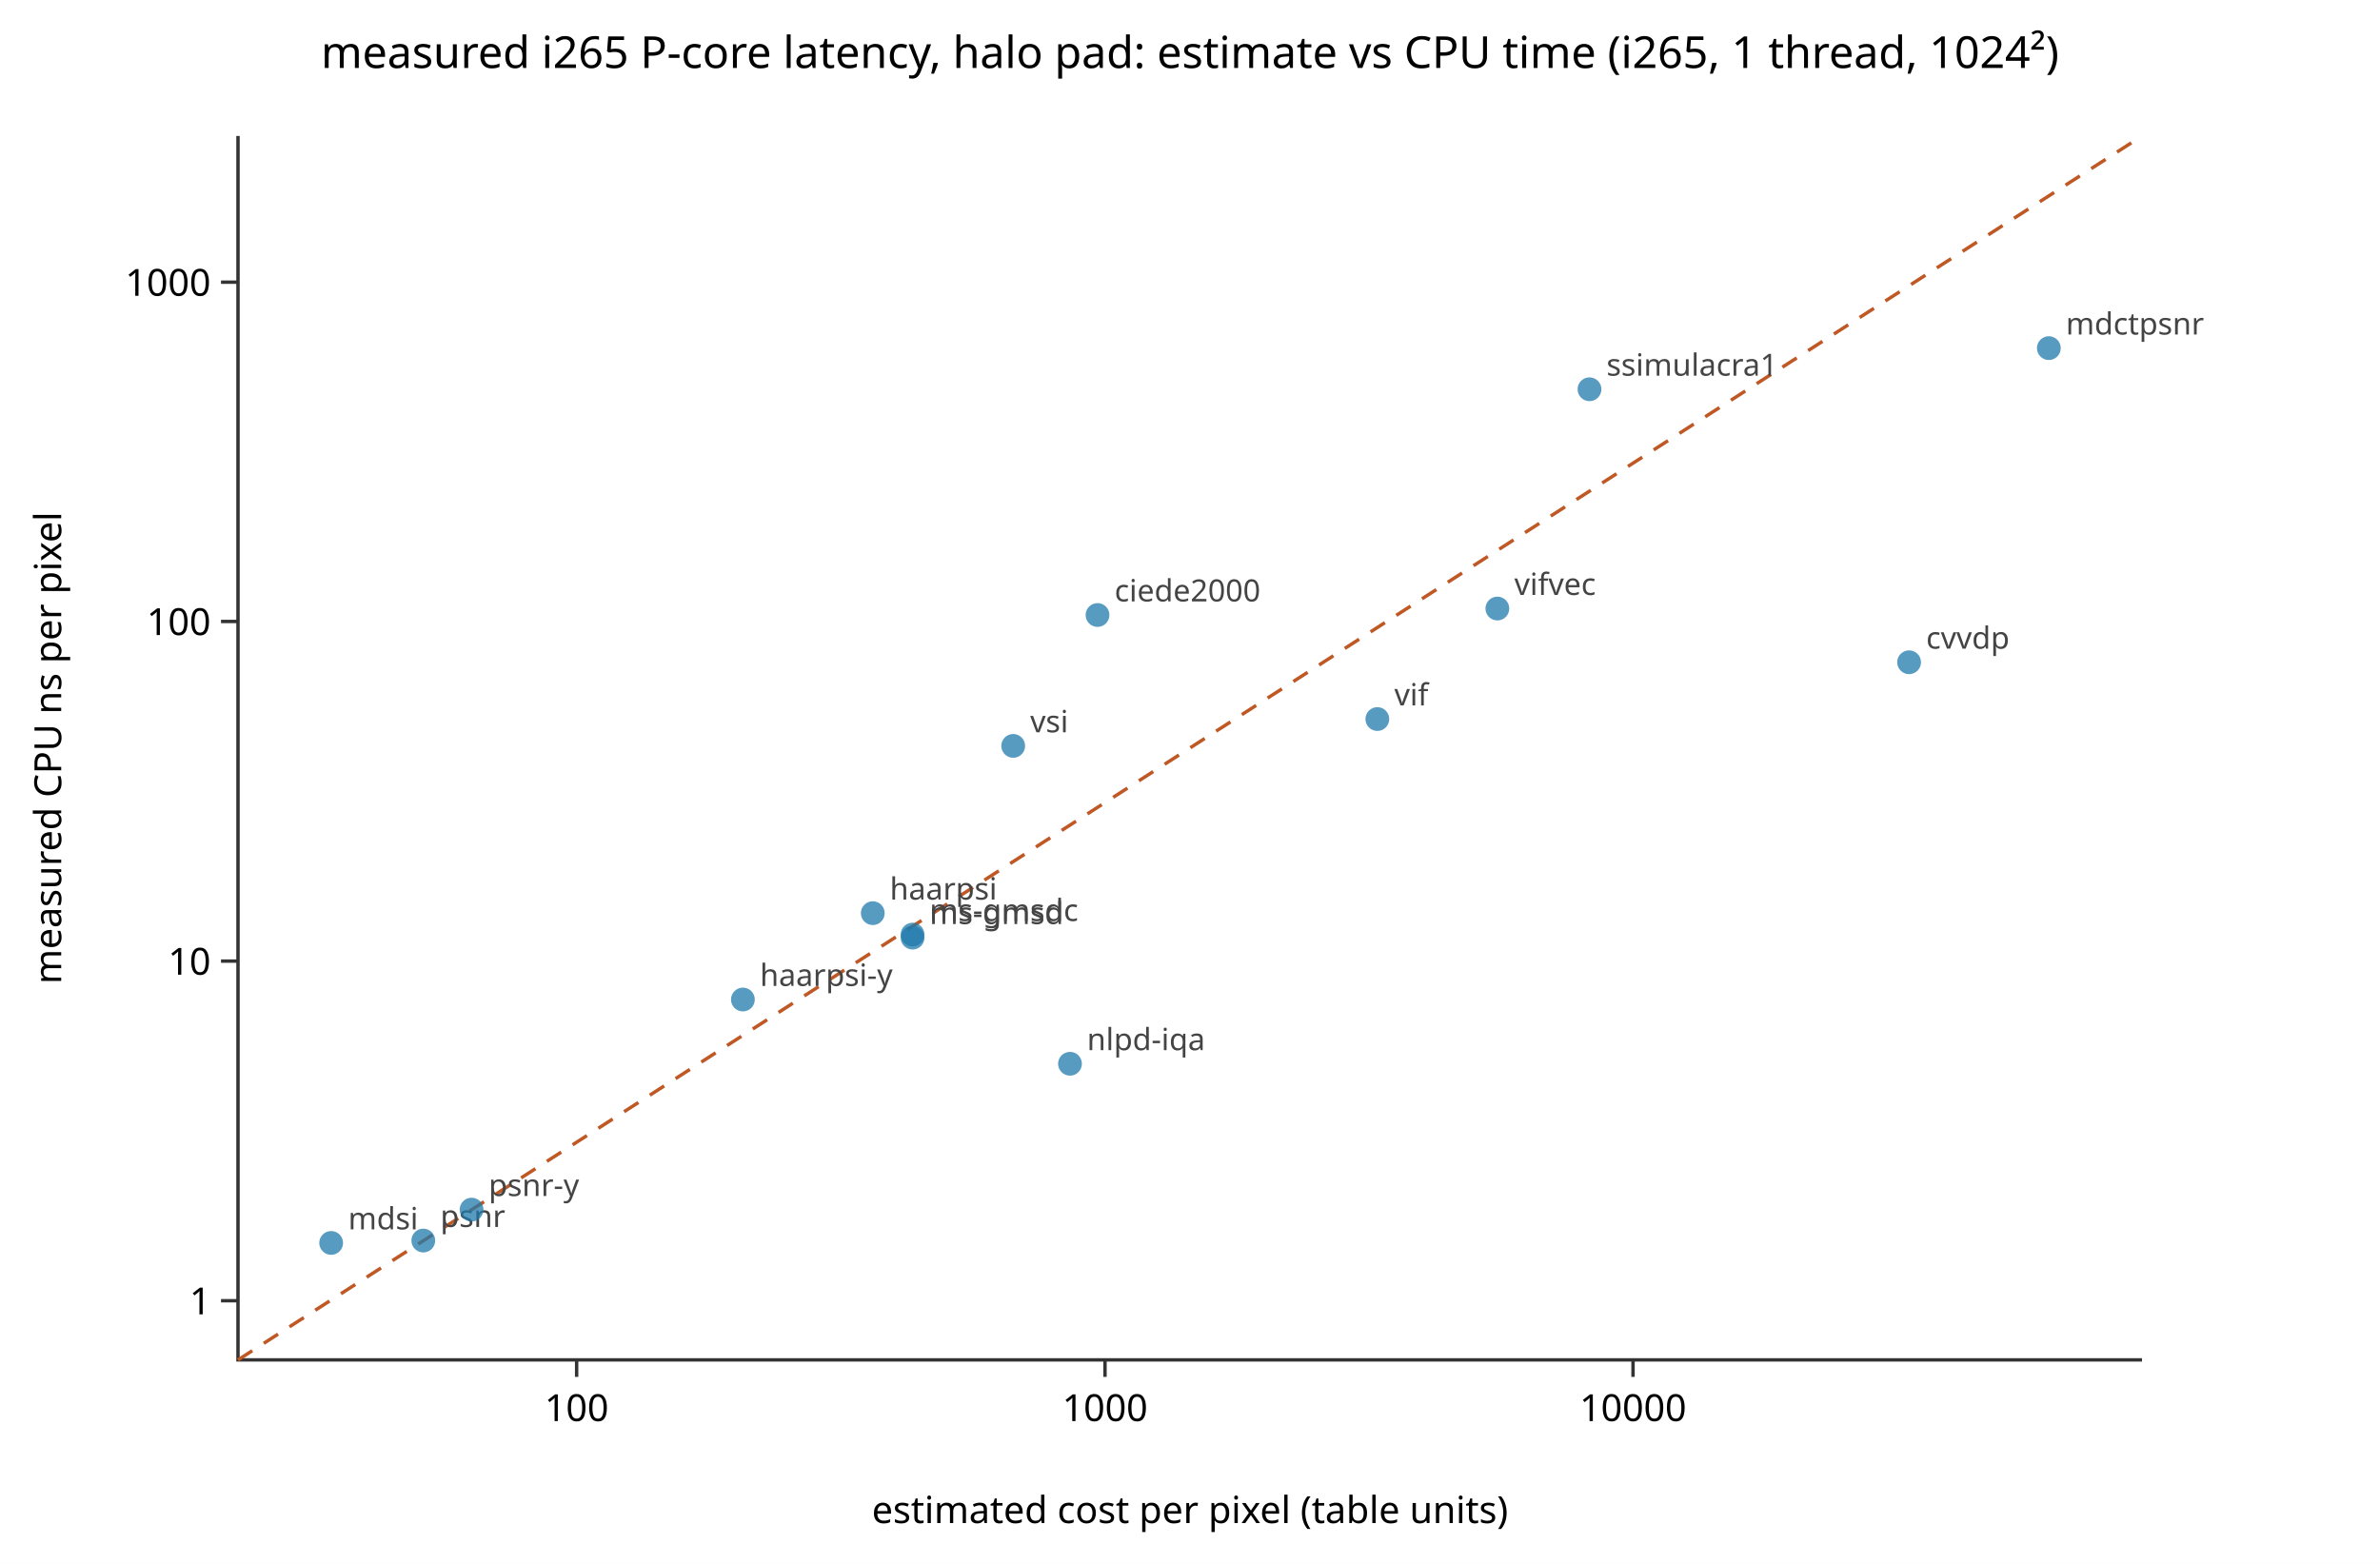
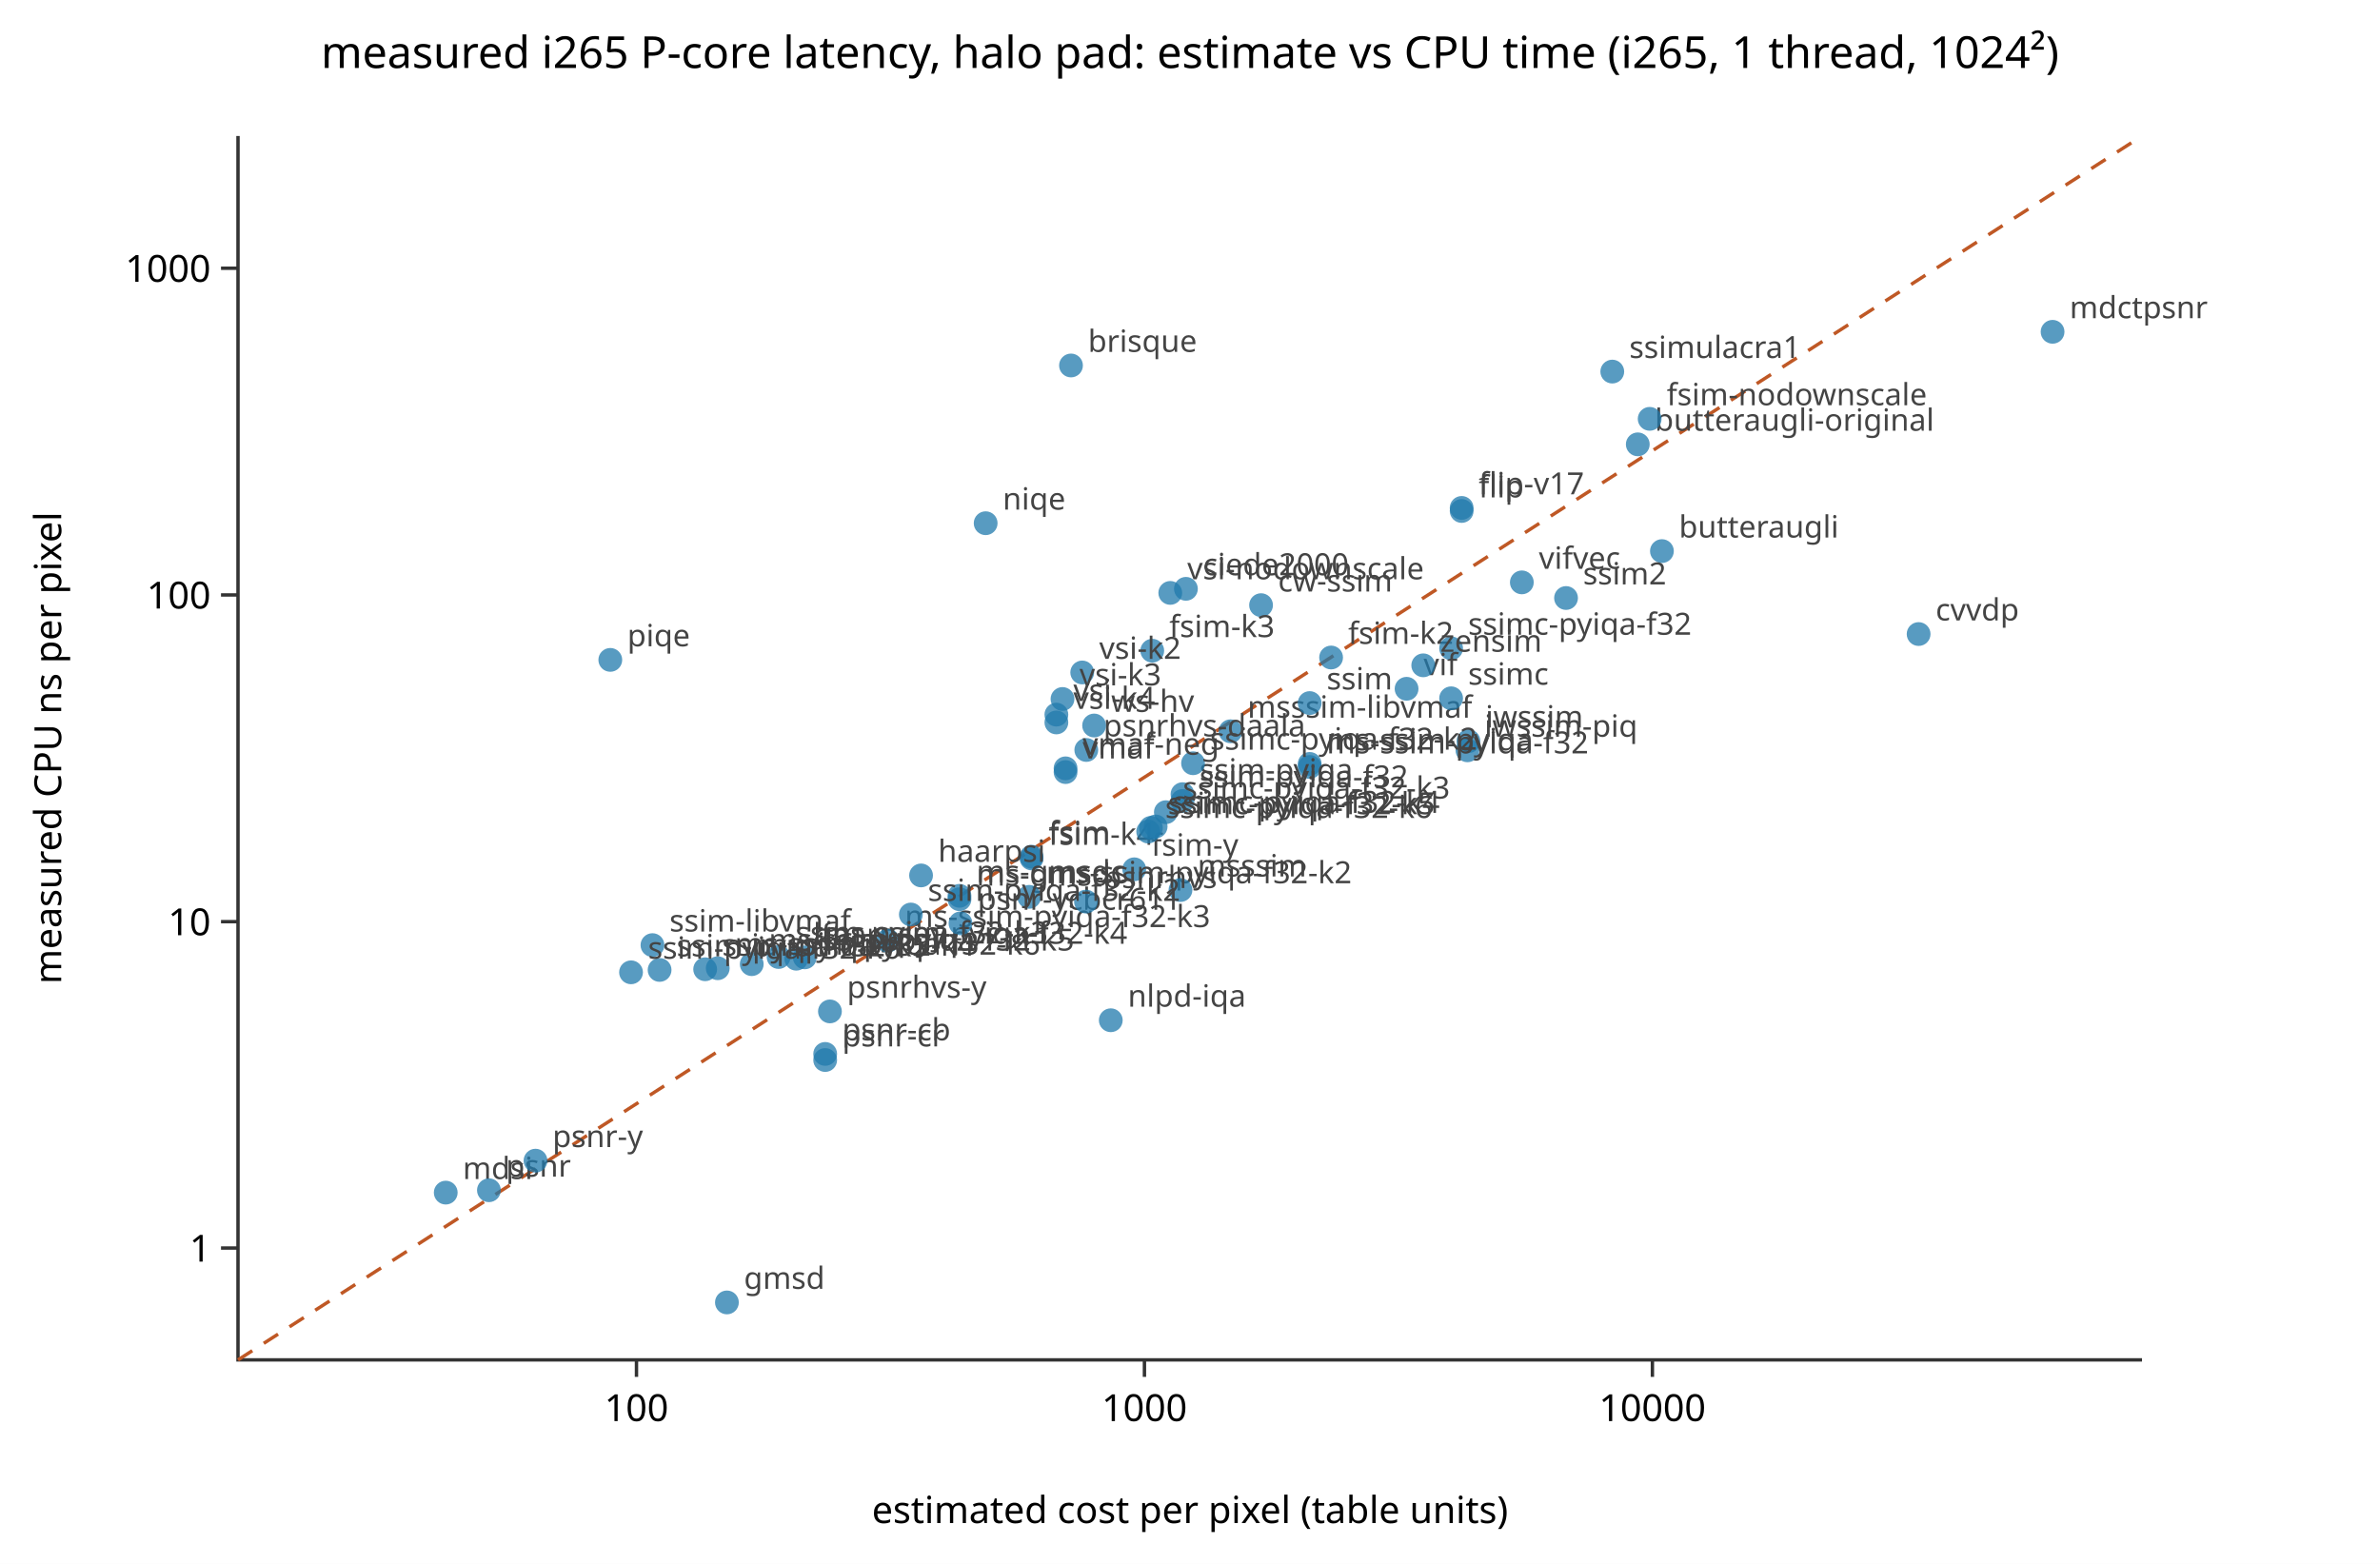
<svg xmlns="http://www.w3.org/2000/svg" viewBox="0 0 700 460" font-family="sans-serif" font-size="11">
  <rect width="700" height="460" fill="white" />
  <text x="350" y="20" text-anchor="middle" font-size="13">measured i265 P-core latency, halo pad: estimate vs CPU time (i265, 1 thread, 1024²)</text>
  <path d="M70 40V400H630" fill="none" stroke="#333" />
-   <path d="M169.6 400v5" stroke="#333" />
-   <text x="169.6" y="418" text-anchor="middle">100</text>
-   <path d="M325.0 400v5" stroke="#333" />
-   <text x="325.0" y="418" text-anchor="middle">1000</text>
-   <path d="M480.3 400v5" stroke="#333" />
-   <text x="480.3" y="418" text-anchor="middle">10000</text>
-   <path d="M65 382.6h5" stroke="#333" />
-   <text x="62" y="386.6" text-anchor="end">1</text>
-   <path d="M65 282.7h5" stroke="#333" />
-   <text x="62" y="286.7" text-anchor="end">10</text>
-   <path d="M65 182.8h5" stroke="#333" />
-   <text x="62" y="186.8" text-anchor="end">100</text>
-   <path d="M65 83.0h5" stroke="#333" />
-   <text x="62" y="87.0" text-anchor="end">1000</text>
+   <path d="M187.2 400v5" stroke="#333" />
+   <text x="187.2" y="418" text-anchor="middle">100</text>
+   <path d="M336.6 400v5" stroke="#333" />
+   <text x="336.6" y="418" text-anchor="middle">1000</text>
+   <path d="M486.0 400v5" stroke="#333" />
+   <text x="486.0" y="418" text-anchor="middle">10000</text>
+   <path d="M65 367.1h5" stroke="#333" />
+   <text x="62" y="371.1" text-anchor="end">1</text>
+   <path d="M65 271.1h5" stroke="#333" />
+   <text x="62" y="275.1" text-anchor="end">10</text>
+   <path d="M65 175.0h5" stroke="#333" />
+   <text x="62" y="179.0" text-anchor="end">100</text>
+   <path d="M65 78.9h5" stroke="#333" />
+   <text x="62" y="82.9" text-anchor="end">1000</text>
  <path d="M70.0 400.0L630.0 40.0" stroke="#bf5825" stroke-dasharray="5 4" />
-   <circle cx="322.8" cy="180.9" r="3.5" fill="#2179ac" fill-opacity=".75" />
-   <text x="327.8" y="176.9" font-size="9" fill="#444">ciede2000</text>
-   <circle cx="561.5" cy="194.8" r="3.5" fill="#2179ac" fill-opacity=".75" />
-   <text x="566.5" y="190.8" font-size="9" fill="#444">cvvdp</text>
-   <circle cx="256.7" cy="268.6" r="3.5" fill="#2179ac" fill-opacity=".75" />
-   <text x="261.7" y="264.6" font-size="9" fill="#444">haarpsi</text>
-   <circle cx="218.5" cy="294.0" r="3.5" fill="#2179ac" fill-opacity=".75" />
-   <text x="223.5" y="290.0" font-size="9" fill="#444">haarpsi-y</text>
-   <circle cx="602.6" cy="102.4" r="3.5" fill="#2179ac" fill-opacity=".75" />
-   <text x="607.6" y="98.4" font-size="9" fill="#444">mdctpsnr</text>
-   <circle cx="97.4" cy="365.6" r="3.5" fill="#2179ac" fill-opacity=".75" />
-   <text x="102.4" y="361.6" font-size="9" fill="#444">mdsi</text>
-   <circle cx="268.4" cy="275.8" r="3.5" fill="#2179ac" fill-opacity=".75" />
-   <text x="273.4" y="271.8" font-size="9" fill="#444">ms-gmsd</text>
-   <circle cx="268.4" cy="274.9" r="3.5" fill="#2179ac" fill-opacity=".75" />
-   <text x="273.4" y="270.9" font-size="9" fill="#444">ms-gmsdc</text>
-   <circle cx="314.7" cy="312.9" r="3.5" fill="#2179ac" fill-opacity=".75" />
-   <text x="319.7" y="308.9" font-size="9" fill="#444">nlpd-iqa</text>
-   <circle cx="124.5" cy="364.9" r="3.5" fill="#2179ac" fill-opacity=".75" />
-   <text x="129.5" y="360.9" font-size="9" fill="#444">psnr</text>
-   <circle cx="138.7" cy="355.8" r="3.5" fill="#2179ac" fill-opacity=".75" />
-   <text x="143.7" y="351.8" font-size="9" fill="#444">psnr-y</text>
-   <circle cx="467.5" cy="114.5" r="3.5" fill="#2179ac" fill-opacity=".75" />
-   <text x="472.5" y="110.5" font-size="9" fill="#444">ssimulacra1</text>
-   <circle cx="405.1" cy="211.5" r="3.5" fill="#2179ac" fill-opacity=".75" />
-   <text x="410.1" y="207.5" font-size="9" fill="#444">vif</text>
-   <circle cx="440.4" cy="179.0" r="3.5" fill="#2179ac" fill-opacity=".75" />
-   <text x="445.4" y="175.0" font-size="9" fill="#444">vifvec</text>
-   <circle cx="298.0" cy="219.4" r="3.5" fill="#2179ac" fill-opacity=".75" />
-   <text x="303.0" y="215.4" font-size="9" fill="#444">vsi</text>
+   <circle cx="315.0" cy="107.5" r="3.5" fill="#2179ac" fill-opacity=".75" />
+   <text x="320.0" y="103.5" font-size="9" fill="#444">brisque</text>
+   <circle cx="488.8" cy="162.1" r="3.5" fill="#2179ac" fill-opacity=".75" />
+   <text x="493.8" y="158.1" font-size="9" fill="#444">butteraugli</text>
+   <circle cx="481.7" cy="130.7" r="3.5" fill="#2179ac" fill-opacity=".75" />
+   <text x="486.7" y="126.7" font-size="9" fill="#444">butteraugli-original</text>
+   <circle cx="348.8" cy="173.2" r="3.5" fill="#2179ac" fill-opacity=".75" />
+   <text x="353.8" y="169.2" font-size="9" fill="#444">ciede2000</text>
+   <circle cx="564.3" cy="186.5" r="3.5" fill="#2179ac" fill-opacity=".75" />
+   <text x="569.3" y="182.5" font-size="9" fill="#444">cvvdp</text>
+   <circle cx="370.9" cy="178.0" r="3.5" fill="#2179ac" fill-opacity=".75" />
+   <text x="375.9" y="174.0" font-size="9" fill="#444">cw-ssim</text>
+   <circle cx="429.9" cy="150.3" r="3.5" fill="#2179ac" fill-opacity=".75" />
+   <text x="434.9" y="146.3" font-size="9" fill="#444">flip</text>
+   <circle cx="429.9" cy="149.4" r="3.5" fill="#2179ac" fill-opacity=".75" />
+   <text x="434.9" y="145.4" font-size="9" fill="#444">flip-v17</text>
+   <circle cx="303.4" cy="252.0" r="3.5" fill="#2179ac" fill-opacity=".75" />
+   <text x="308.4" y="248.0" font-size="9" fill="#444">fsim</text>
+   <circle cx="391.5" cy="193.4" r="3.5" fill="#2179ac" fill-opacity=".75" />
+   <text x="396.5" y="189.4" font-size="9" fill="#444">fsim-k2</text>
+   <circle cx="338.9" cy="191.4" r="3.5" fill="#2179ac" fill-opacity=".75" />
+   <text x="343.9" y="187.4" font-size="9" fill="#444">fsim-k3</text>
+   <circle cx="303.4" cy="252.5" r="3.5" fill="#2179ac" fill-opacity=".75" />
+   <text x="308.4" y="248.5" font-size="9" fill="#444">fsim-k4</text>
+   <circle cx="485.2" cy="123.2" r="3.5" fill="#2179ac" fill-opacity=".75" />
+   <text x="490.2" y="119.2" font-size="9" fill="#444">fsim-nodownscale</text>
+   <circle cx="333.6" cy="255.7" r="3.5" fill="#2179ac" fill-opacity=".75" />
+   <text x="338.6" y="251.7" font-size="9" fill="#444">fsim-y</text>
+   <circle cx="213.8" cy="383.1" r="3.5" fill="#2179ac" fill-opacity=".75" />
+   <text x="218.8" y="379.1" font-size="9" fill="#444">gmsd</text>
+   <circle cx="270.9" cy="257.5" r="3.5" fill="#2179ac" fill-opacity=".75" />
+   <text x="275.9" y="253.5" font-size="9" fill="#444">haarpsi</text>
+   <circle cx="234.2" cy="282.0" r="3.5" fill="#2179ac" fill-opacity=".75" />
+   <text x="239.2" y="278.0" font-size="9" fill="#444">haarpsi-y</text>
+   <circle cx="431.9" cy="218.0" r="3.5" fill="#2179ac" fill-opacity=".75" />
+   <text x="436.9" y="214.0" font-size="9" fill="#444">iwssim</text>
+   <circle cx="431.6" cy="220.7" r="3.5" fill="#2179ac" fill-opacity=".75" />
+   <text x="436.6" y="216.7" font-size="9" fill="#444">iwssim-piq</text>
+   <circle cx="603.7" cy="97.6" r="3.5" fill="#2179ac" fill-opacity=".75" />
+   <text x="608.7" y="93.6" font-size="9" fill="#444">mdctpsnr</text>
+   <circle cx="131.1" cy="350.8" r="3.5" fill="#2179ac" fill-opacity=".75" />
+   <text x="136.1" y="346.8" font-size="9" fill="#444">mdsi</text>
+   <circle cx="282.2" cy="264.5" r="3.5" fill="#2179ac" fill-opacity=".75" />
+   <text x="287.2" y="260.5" font-size="9" fill="#444">ms-gmsd</text>
+   <circle cx="282.2" cy="263.5" r="3.5" fill="#2179ac" fill-opacity=".75" />
+   <text x="287.2" y="259.5" font-size="9" fill="#444">ms-gmsdc</text>
+   <circle cx="385.2" cy="224.7" r="3.5" fill="#2179ac" fill-opacity=".75" />
+   <text x="390.2" y="220.7" font-size="9" fill="#444">ms-ssim-pyiqa</text>
+   <circle cx="385.2" cy="225.6" r="3.5" fill="#2179ac" fill-opacity=".75" />
+   <text x="390.2" y="221.6" font-size="9" fill="#444">ms-ssim-pyiqa-f32</text>
+   <circle cx="302.7" cy="263.8" r="3.5" fill="#2179ac" fill-opacity=".75" />
+   <text x="307.7" y="259.8" font-size="9" fill="#444">ms-ssim-pyiqa-f32-k2</text>
+   <circle cx="261.1" cy="276.7" r="3.5" fill="#2179ac" fill-opacity=".75" />
+   <text x="266.1" y="272.7" font-size="9" fill="#444">ms-ssim-pyiqa-f32-k3</text>
+   <circle cx="236.7" cy="281.6" r="3.5" fill="#2179ac" fill-opacity=".75" />
+   <text x="241.7" y="277.6" font-size="9" fill="#444">ms-ssim-pyiqa-f32-k4</text>
+   <circle cx="221.1" cy="283.6" r="3.5" fill="#2179ac" fill-opacity=".75" />
+   <text x="226.1" y="279.6" font-size="9" fill="#444">ms-ssim-pyiqa-f32-k5</text>
+   <circle cx="211.1" cy="284.8" r="3.5" fill="#2179ac" fill-opacity=".75" />
+   <text x="216.1" y="280.8" font-size="9" fill="#444">ms-ssim-pyiqa-f32-k6</text>
+   <circle cx="347.2" cy="261.8" r="3.5" fill="#2179ac" fill-opacity=".75" />
+   <text x="352.2" y="257.8" font-size="9" fill="#444">msssim</text>
+   <circle cx="361.9" cy="215.1" r="3.5" fill="#2179ac" fill-opacity=".75" />
+   <text x="366.9" y="211.1" font-size="9" fill="#444">msssim-libvmaf</text>
+   <circle cx="289.9" cy="153.9" r="3.5" fill="#2179ac" fill-opacity=".75" />
+   <text x="294.9" y="149.9" font-size="9" fill="#444">niqe</text>
+   <circle cx="326.7" cy="300.1" r="3.5" fill="#2179ac" fill-opacity=".75" />
+   <text x="331.7" y="296.1" font-size="9" fill="#444">nlpd-iqa</text>
+   <circle cx="179.5" cy="194.1" r="3.5" fill="#2179ac" fill-opacity=".75" />
+   <text x="184.5" y="190.1" font-size="9" fill="#444">piqe</text>
+   <circle cx="143.8" cy="350.1" r="3.5" fill="#2179ac" fill-opacity=".75" />
+   <text x="148.8" y="346.1" font-size="9" fill="#444">psnr</text>
+   <circle cx="242.7" cy="310.0" r="3.5" fill="#2179ac" fill-opacity=".75" />
+   <text x="247.7" y="306.0" font-size="9" fill="#444">psnr-cb</text>
+   <circle cx="242.7" cy="311.8" r="3.5" fill="#2179ac" fill-opacity=".75" />
+   <text x="247.7" y="307.8" font-size="9" fill="#444">psnr-cr</text>
+   <circle cx="157.5" cy="341.4" r="3.5" fill="#2179ac" fill-opacity=".75" />
+   <text x="162.5" y="337.4" font-size="9" fill="#444">psnr-y</text>
+   <circle cx="282.5" cy="271.6" r="3.5" fill="#2179ac" fill-opacity=".75" />
+   <text x="287.5" y="267.6" font-size="9" fill="#444">psnr-ycbcr611</text>
+   <circle cx="319.4" cy="265.2" r="3.5" fill="#2179ac" fill-opacity=".75" />
+   <text x="324.4" y="261.2" font-size="9" fill="#444">psnrhvs</text>
+   <circle cx="319.5" cy="220.6" r="3.5" fill="#2179ac" fill-opacity=".75" />
+   <text x="324.5" y="216.6" font-size="9" fill="#444">psnrhvs-daala</text>
+   <circle cx="244.1" cy="297.5" r="3.5" fill="#2179ac" fill-opacity=".75" />
+   <text x="249.1" y="293.5" font-size="9" fill="#444">psnrhvs-y</text>
+   <circle cx="385.2" cy="206.8" r="3.5" fill="#2179ac" fill-opacity=".75" />
+   <text x="390.2" y="202.8" font-size="9" fill="#444">ssim</text>
+   <circle cx="191.9" cy="278.0" r="3.5" fill="#2179ac" fill-opacity=".75" />
+   <text x="196.9" y="274.0" font-size="9" fill="#444">ssim-libvmaf</text>
+   <circle cx="347.8" cy="233.6" r="3.5" fill="#2179ac" fill-opacity=".75" />
+   <text x="352.8" y="229.6" font-size="9" fill="#444">ssim-pyiqa</text>
+   <circle cx="347.8" cy="235.6" r="3.5" fill="#2179ac" fill-opacity=".75" />
+   <text x="352.8" y="231.6" font-size="9" fill="#444">ssim-pyiqa-f32</text>
+   <circle cx="267.9" cy="269.0" r="3.5" fill="#2179ac" fill-opacity=".75" />
+   <text x="272.9" y="265.0" font-size="9" fill="#444">ssim-pyiqa-f32-k2</text>
+   <circle cx="229.0" cy="281.5" r="3.5" fill="#2179ac" fill-opacity=".75" />
+   <text x="234.0" y="277.5" font-size="9" fill="#444">ssim-pyiqa-f32-k3</text>
+   <circle cx="207.4" cy="285.1" r="3.5" fill="#2179ac" fill-opacity=".75" />
+   <text x="212.4" y="281.1" font-size="9" fill="#444">ssim-pyiqa-f32-k4</text>
+   <circle cx="194.0" cy="285.3" r="3.5" fill="#2179ac" fill-opacity=".75" />
+   <text x="199.0" y="281.3" font-size="9" fill="#444">ssim-pyiqa-f32-k5</text>
+   <circle cx="185.6" cy="286.0" r="3.5" fill="#2179ac" fill-opacity=".75" />
+   <text x="190.6" y="282.0" font-size="9" fill="#444">ssim-pyiqa-f32-k6</text>
+   <circle cx="460.6" cy="175.9" r="3.5" fill="#2179ac" fill-opacity=".75" />
+   <text x="465.6" y="171.9" font-size="9" fill="#444">ssim2</text>
+   <circle cx="426.8" cy="205.4" r="3.5" fill="#2179ac" fill-opacity=".75" />
+   <text x="431.8" y="201.4" font-size="9" fill="#444">ssimc</text>
+   <circle cx="426.8" cy="190.7" r="3.5" fill="#2179ac" fill-opacity=".75" />
+   <text x="431.8" y="186.7" font-size="9" fill="#444">ssimc-pyiqa-f32</text>
+   <circle cx="350.9" cy="224.5" r="3.5" fill="#2179ac" fill-opacity=".75" />
+   <text x="355.9" y="220.5" font-size="9" fill="#444">ssimc-pyiqa-f32-k2</text>
+   <circle cx="342.9" cy="238.9" r="3.5" fill="#2179ac" fill-opacity=".75" />
+   <text x="347.9" y="234.9" font-size="9" fill="#444">ssimc-pyiqa-f32-k3</text>
+   <circle cx="339.9" cy="243.1" r="3.5" fill="#2179ac" fill-opacity=".75" />
+   <text x="344.9" y="239.1" font-size="9" fill="#444">ssimc-pyiqa-f32-k4</text>
+   <circle cx="338.5" cy="243.5" r="3.5" fill="#2179ac" fill-opacity=".75" />
+   <text x="343.5" y="239.5" font-size="9" fill="#444">ssimc-pyiqa-f32-k5</text>
+   <circle cx="337.7" cy="244.6" r="3.5" fill="#2179ac" fill-opacity=".75" />
+   <text x="342.7" y="240.6" font-size="9" fill="#444">ssimc-pyiqa-f32-k6</text>
+   <circle cx="474.2" cy="109.3" r="3.5" fill="#2179ac" fill-opacity=".75" />
+   <text x="479.2" y="105.3" font-size="9" fill="#444">ssimulacra1</text>
+   <circle cx="413.7" cy="202.6" r="3.5" fill="#2179ac" fill-opacity=".75" />
+   <text x="418.7" y="198.6" font-size="9" fill="#444">vif</text>
+   <circle cx="447.6" cy="171.3" r="3.5" fill="#2179ac" fill-opacity=".75" />
+   <text x="452.6" y="167.3" font-size="9" fill="#444">vifvec</text>
+   <circle cx="313.4" cy="227.1" r="3.5" fill="#2179ac" fill-opacity=".75" />
+   <text x="318.4" y="223.1" font-size="9" fill="#444">vmaf</text>
+   <circle cx="313.4" cy="226.0" r="3.5" fill="#2179ac" fill-opacity=".75" />
+   <text x="318.4" y="222.0" font-size="9" fill="#444">vmaf-neg</text>
+   <circle cx="310.7" cy="210.2" r="3.5" fill="#2179ac" fill-opacity=".75" />
+   <text x="315.7" y="206.2" font-size="9" fill="#444">vsi</text>
+   <circle cx="318.3" cy="197.8" r="3.5" fill="#2179ac" fill-opacity=".75" />
+   <text x="323.3" y="193.8" font-size="9" fill="#444">vsi-k2</text>
+   <circle cx="312.5" cy="205.6" r="3.5" fill="#2179ac" fill-opacity=".75" />
+   <text x="317.5" y="201.6" font-size="9" fill="#444">vsi-k3</text>
+   <circle cx="310.7" cy="212.5" r="3.5" fill="#2179ac" fill-opacity=".75" />
+   <text x="315.7" y="208.5" font-size="9" fill="#444">vsi-k4</text>
+   <circle cx="344.2" cy="174.4" r="3.5" fill="#2179ac" fill-opacity=".75" />
+   <text x="349.2" y="170.4" font-size="9" fill="#444">vsi-nodownscale</text>
+   <circle cx="321.8" cy="213.4" r="3.5" fill="#2179ac" fill-opacity=".75" />
+   <text x="326.8" y="209.4" font-size="9" fill="#444">ws-hv</text>
+   <circle cx="418.6" cy="195.7" r="3.5" fill="#2179ac" fill-opacity=".75" />
+   <text x="423.6" y="191.7" font-size="9" fill="#444">zensim</text>
  <text x="350" y="448" text-anchor="middle">estimated cost per pixel (table units)</text>
  <text x="18" y="220" text-anchor="middle" transform="rotate(-90 18 220)">measured CPU ns per pixel</text>
</svg>
